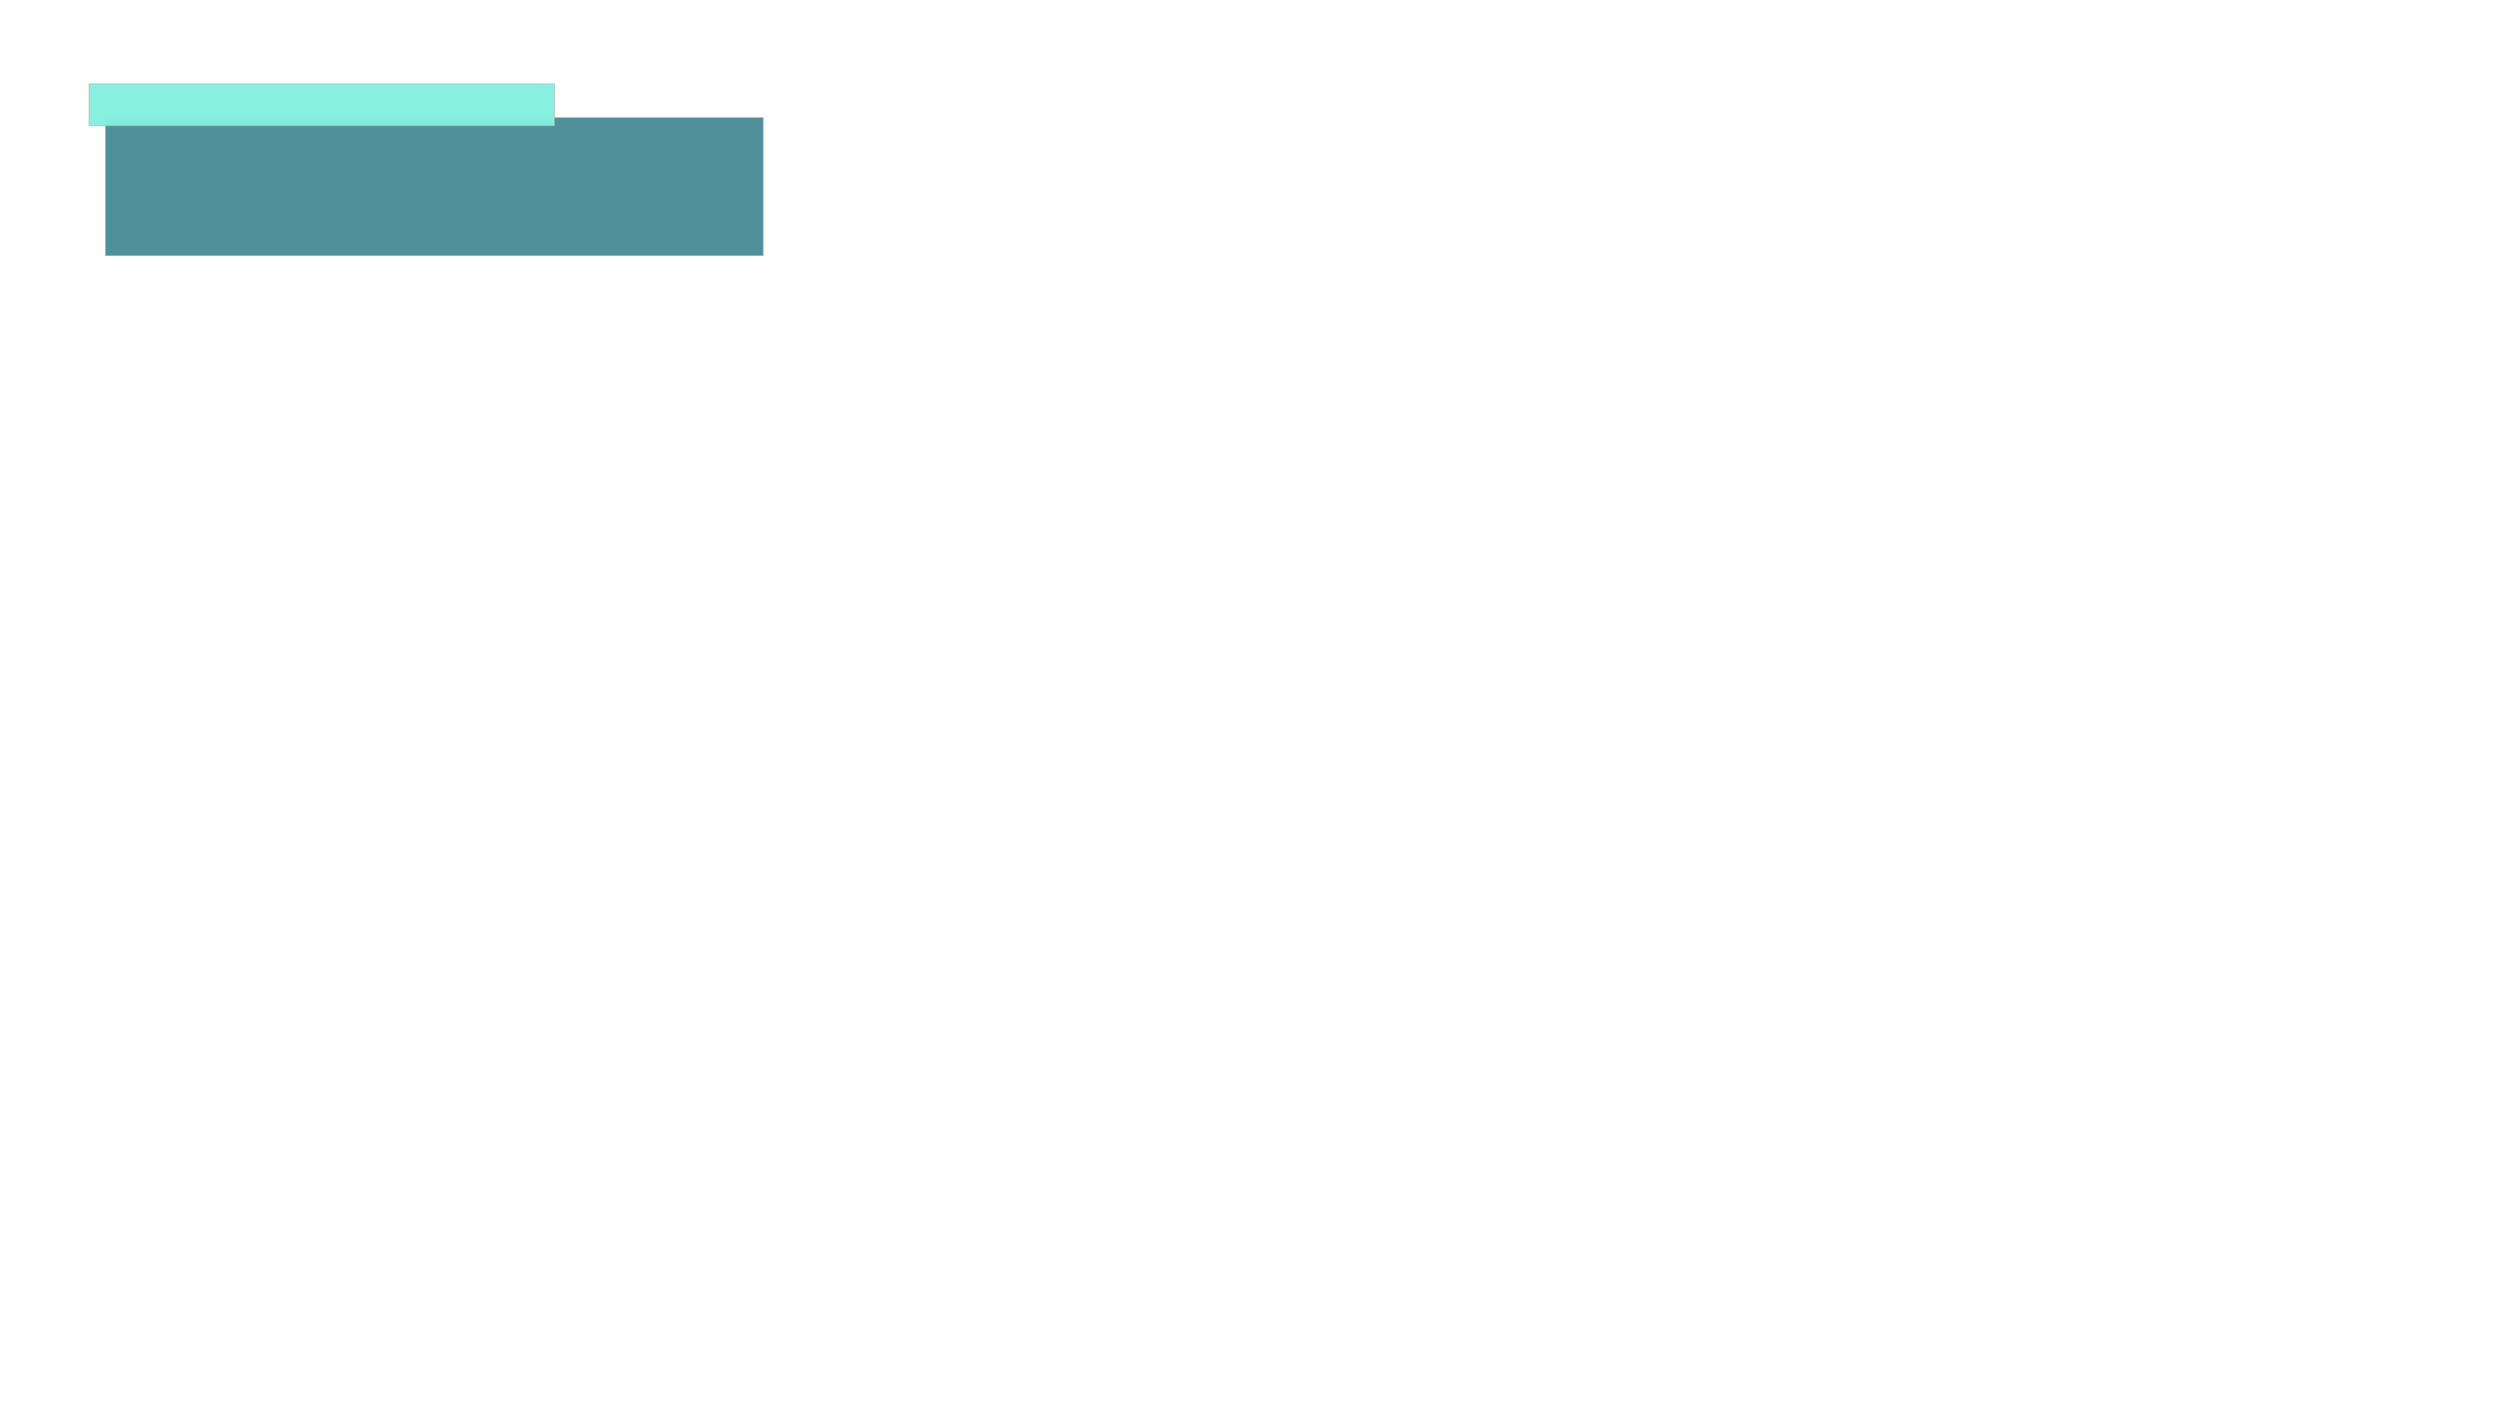
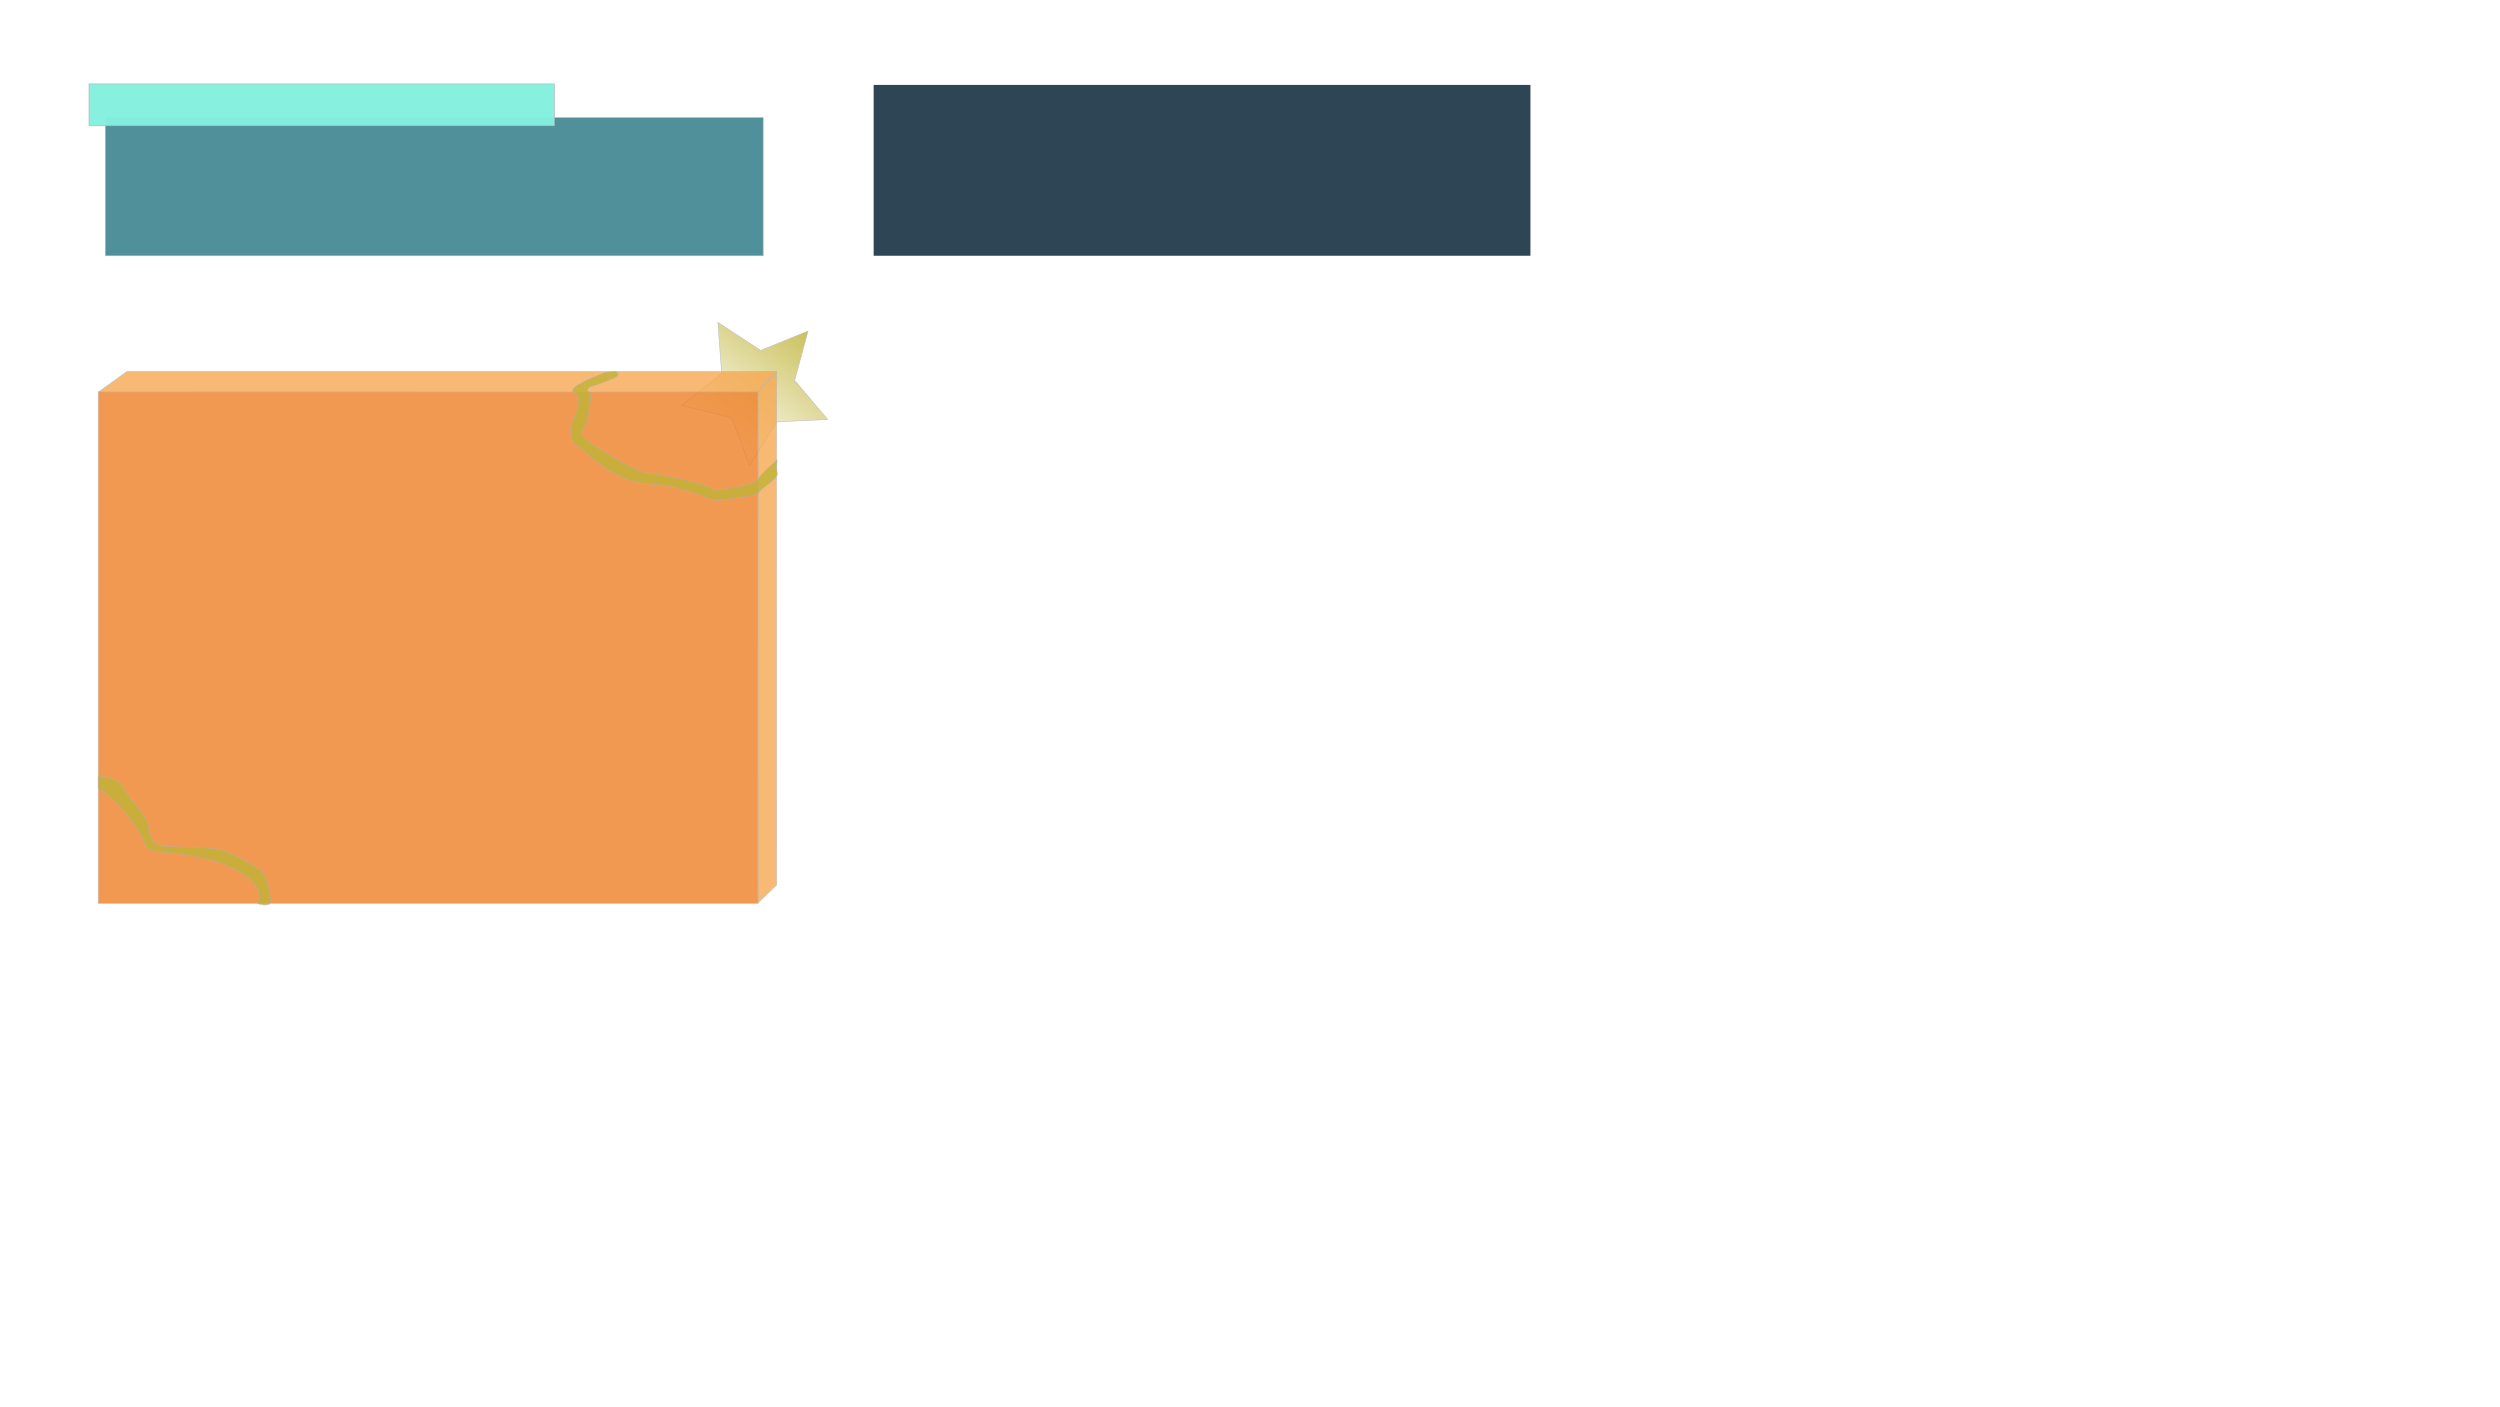
- <svg xmlns="http://www.w3.org/2000/svg" width="1920" height="1080" viewBox="0 0 508 285.75" version="1.1" id="svg1">
+ <svg xmlns="http://www.w3.org/2000/svg" xmlns:xlink="http://www.w3.org/1999/xlink" width="1920" height="1080" viewBox="0 0 508 285.75" version="1.1" id="svg1">
  <defs id="defs1">
+     <linearGradient id="linearGradient10">
+       <stop style="stop-color:#bfb336;stop-opacity:1;" offset="0" id="stop10" />
+       <stop style="stop-color:#bfb336;stop-opacity:0;" offset="1" id="stop11" />
+     </linearGradient>
    <linearGradient id="swatch53">
      <stop style="stop-color:#fa8124;stop-opacity:1;" offset="0" id="stop53" />
    </linearGradient>
    <linearGradient id="swatch52">
      <stop style="stop-color:#fa9241;stop-opacity:1;" offset="0" id="stop52" />
    </linearGradient>
    <linearGradient id="swatch51">
      <stop style="stop-color:#fa9241;stop-opacity:1;" offset="0" id="stop51" />
    </linearGradient>
    <linearGradient id="swatch49">
      <stop style="stop-color:#89a02c;stop-opacity:1;" offset="0" id="stop50" />
    </linearGradient>
    <linearGradient id="swatch23">
      <stop style="stop-color:#c2fa41;stop-opacity:1;" offset="0" id="stop23" />
    </linearGradient>
    <linearGradient id="swatch1">
      <stop style="stop-color:#7a6a5d;stop-opacity:1;" offset="0" id="stop1" />
    </linearGradient>
    <linearGradient id="swatch157">
      <stop style="stop-color:#518863;stop-opacity:0.799;" offset="0" id="stop157" />
    </linearGradient>
    <linearGradient id="swatch154">
      <stop style="stop-color:#57385e;stop-opacity:0.799;" offset="0" id="stop154" />
    </linearGradient>
    <linearGradient id="swatch153">
      <stop style="stop-color:#675175;stop-opacity:1;" offset="0" id="stop153" />
    </linearGradient>
+     <linearGradient xlink:href="#linearGradient10" id="linearGradient11" x1="163.386" y1="57.297" x2="158.336" y2="85.939" gradientUnits="userSpaceOnUse" />
  </defs>
  <g id="layer1">
    <g id="g2">
      <rect style="opacity:0.97;fill:#4b8d98;stroke:#afafaf;stroke-width:0.12;fill-opacity:1" id="rect2" width="133.664" height="28.063" x="21.411" y="23.906" />
      <rect style="opacity:0.97;fill:#84f0de;fill-opacity:1;stroke:#afafaf;stroke-width:0.12" id="rect1" width="94.584" height="8.523" x="18.085" y="17.046" />
+       <g id="g10">
+         <path style="opacity:0.8;fill:url(#linearGradient11);fill-opacity:1;stroke:#afafaf;stroke-width:0.12" id="path9" d="m 147.592,81.903 4.247,-9.485 -5.406,-8.876 10.333,1.108 6.771,-7.884 2.139,10.17 9.591,4.003 -9.011,5.177 -0.844,10.358 -7.709,-6.97 z" transform="rotate(27.08254,142.0656,63.3753)" />
+         <rect style="opacity:0.8;fill:#ed8026;fill-opacity:1;stroke:#afafaf;stroke-width:0.12" id="rect3" width="134.08" height="103.938" x="19.956" y="79.617" ry="0" />
+         <path style="opacity:0.8;fill:#f6a851;fill-opacity:1;stroke:#afafaf;stroke-width:0.12" d="m 154.039,183.466 3.778,-3.653 -0.01,-104.209 -3.771,4.013 z" id="path5" />
+         <path style="opacity:0.8;fill:#f6a851;fill-opacity:1;stroke:#afafaf;stroke-width:0.12" d="m 20.097,79.604 5.642,-4.089 132.001,0 -3.717,4.108 z" id="path6" />
+         <path style="opacity:0.8;fill:#bfb336;fill-opacity:1;stroke:#afafaf;stroke-width:0.12" d="m 52.329,183.591 c 0,0 2.499,-3.822 -5.733,-7.497 -8.231,-3.675 -16.316,-2.205 -16.904,-4.116 -0.588,-1.911 -3.528,-6.468 -6.027,-8.819 -2.499,-2.352 -3.707,-2.963 -3.707,-2.963 v -2.554 c 0,0 4.442,0.519 5.03,2.136 0.588,1.617 4.704,6.027 4.998,7.35 0.294,1.323 0.588,3.822 1.911,4.557 1.323,0.735 11.024,0.147 13.67,1.176 2.646,1.029 7.644,3.822 8.084,4.704 0.441,0.882 1.911,5.733 1.029,6.174 -0.882,0.441 -2.352,-0.147 -2.352,-0.147 z" id="path7" />
+         <path style="opacity:0.8;fill:#bfb336;fill-opacity:1;stroke:#afafaf;stroke-width:0.12" d="m 123.178,75.627 c 0,0 -8.672,3.16 -6.468,4.116 2.205,0.955 -0.588,6.321 -0.588,6.321 0,0 -0.735,3.528 0.955,4.336 1.69,0.808 6.835,7.423 14.846,7.938 8.011,0.514 12.641,3.748 14.626,3.307 1.984,-0.441 7.497,-0.882 7.644,-1.543 0.147,-0.661 3.969,-2.885 3.748,-3.84 -0.22,-0.955 -0.037,-2.811 -0.037,-2.811 0,0 -3.932,3.418 -3.932,4.079 0,0.661 -9.187,2.719 -9.26,1.837 -0.073,-0.882 -12.935,-3.528 -13.45,-3.234 -0.514,0.294 -14.185,-6.835 -13.009,-8.305 1.176,-1.47 2.278,-8.231 1.617,-8.158 -0.661,0.073 -0.808,-0.882 0.367,-1.176 1.176,-0.294 4.63,-1.617 5.145,-2.058 0.514,-0.441 -0.22,-0.955 -0.22,-0.955 z" id="path8" />
+       </g>
    </g>
+     <rect style="fill:#2d4554;fill-opacity:1;fill-rule:evenodd;stroke-width:0.43" id="rect5" width="133.457" height="34.715" x="177.526" y="17.254" />
  </g>
</svg>
